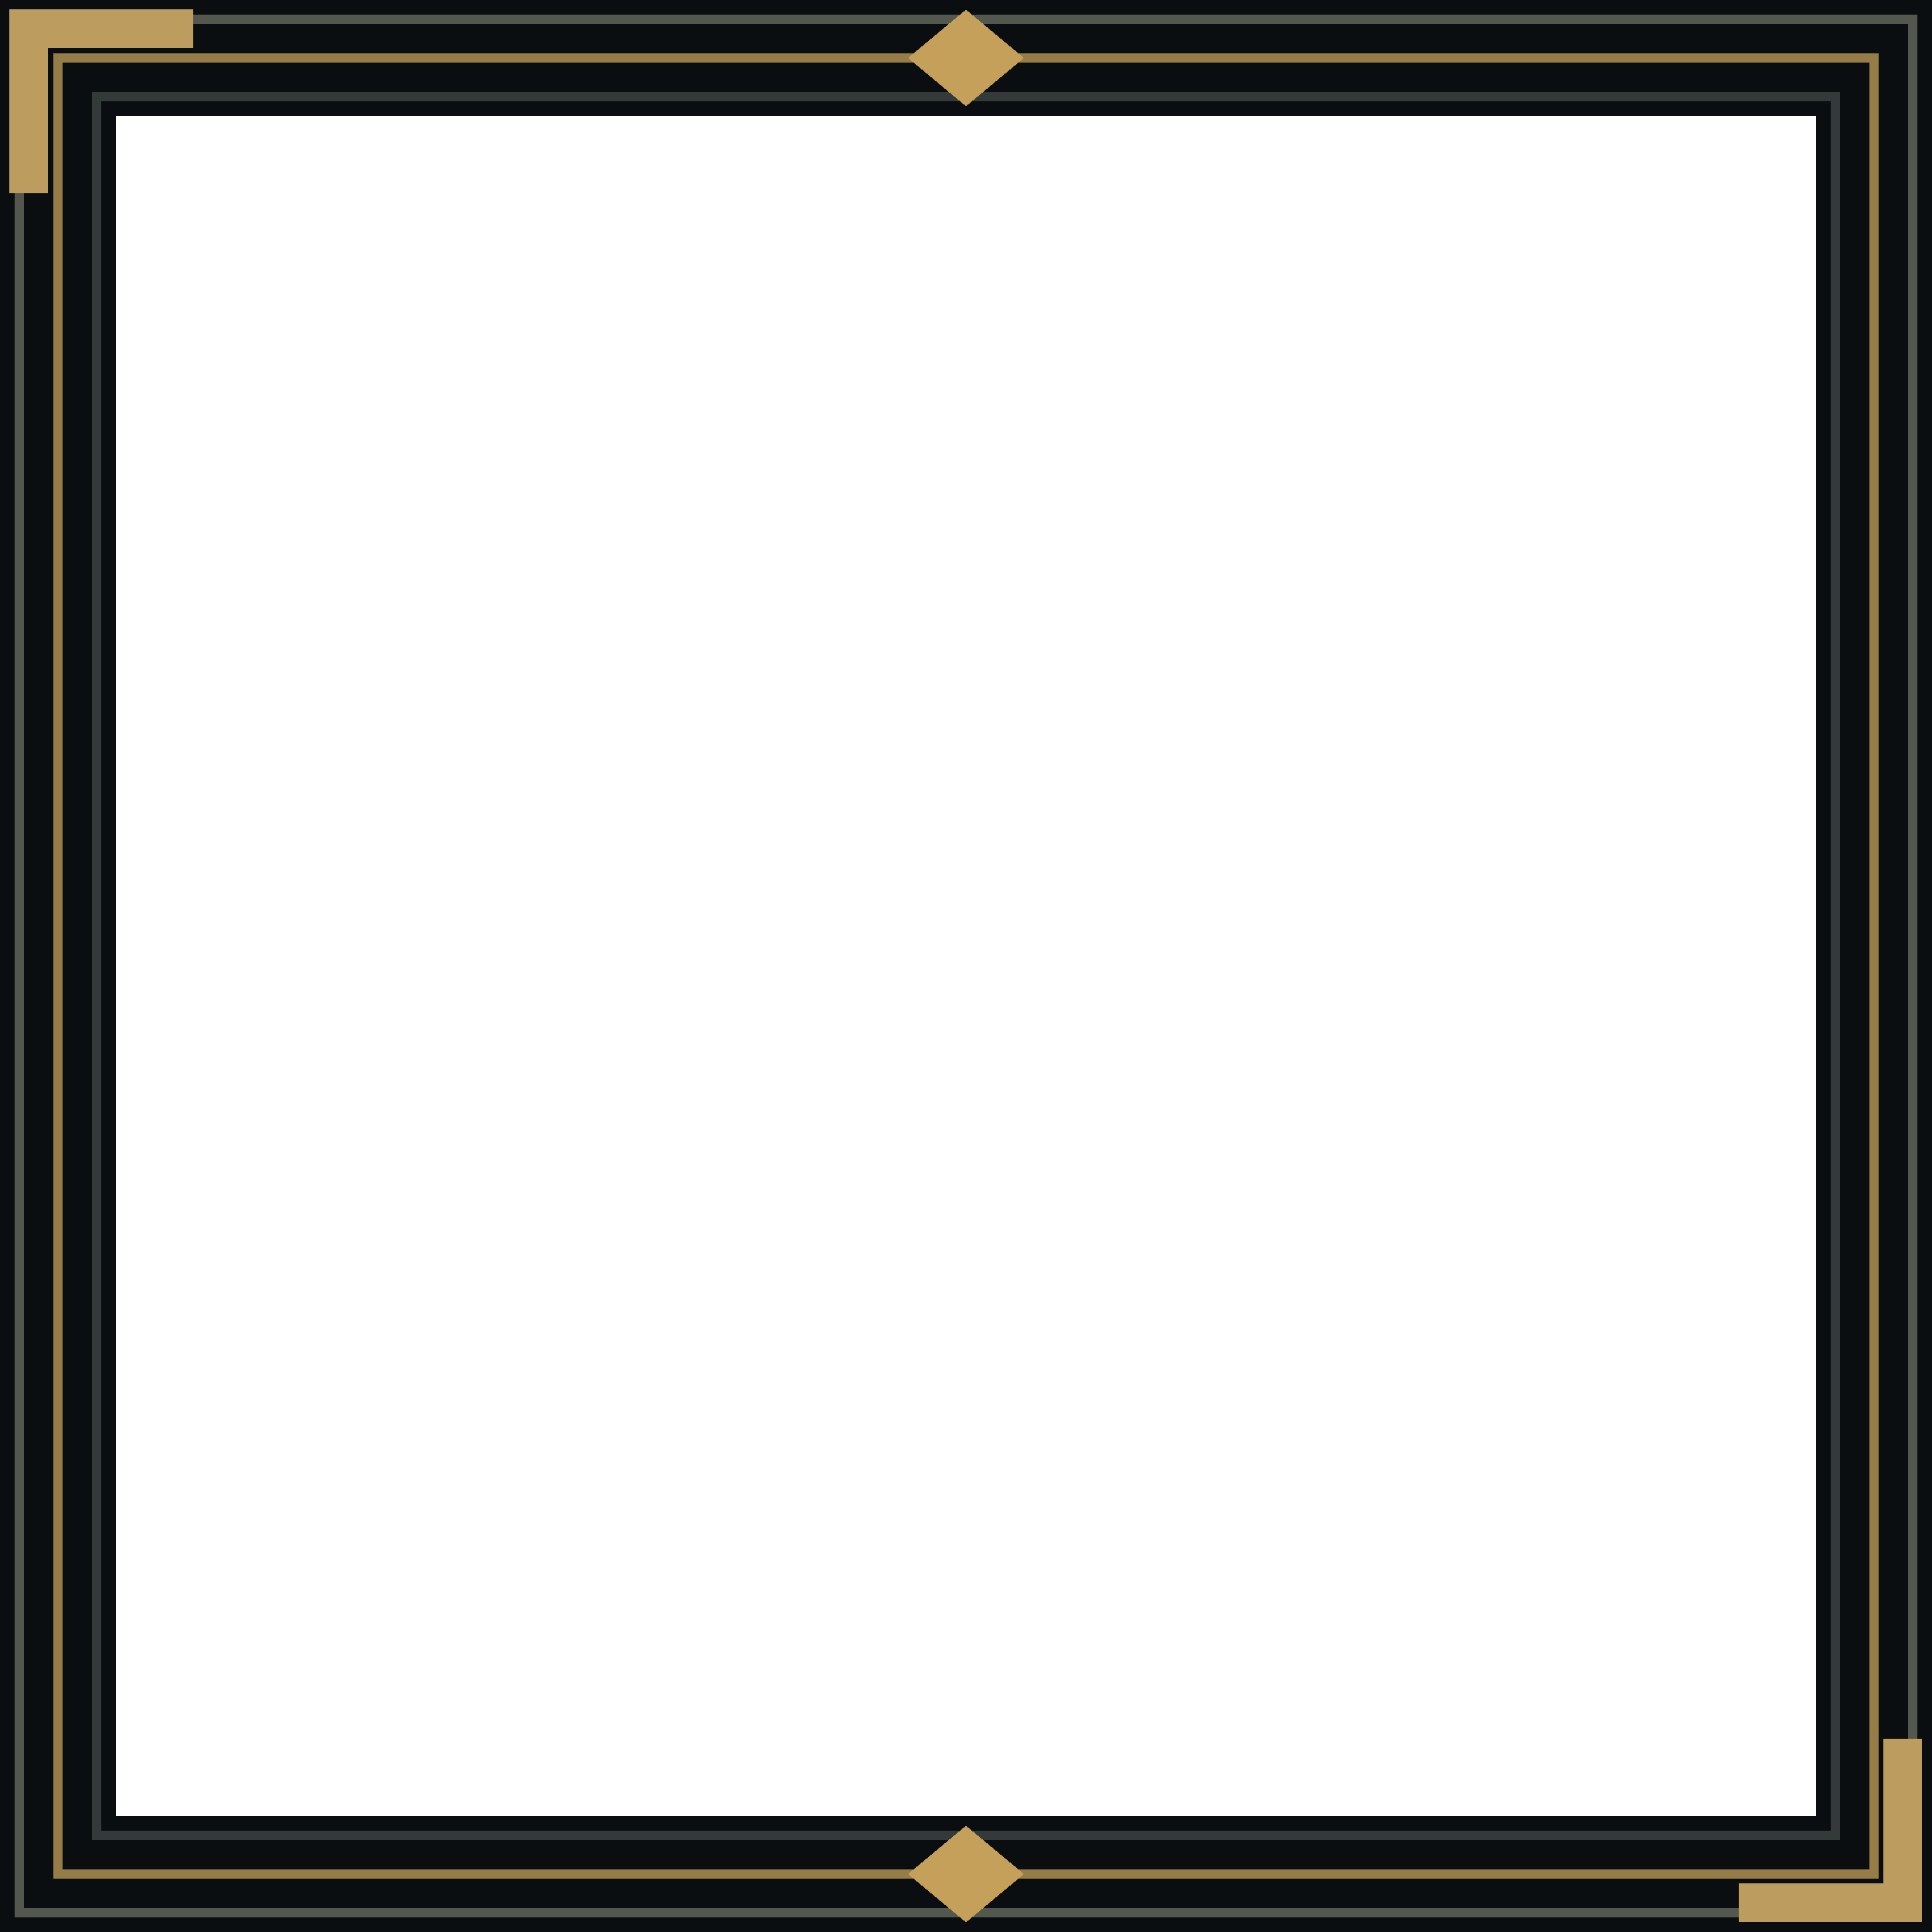
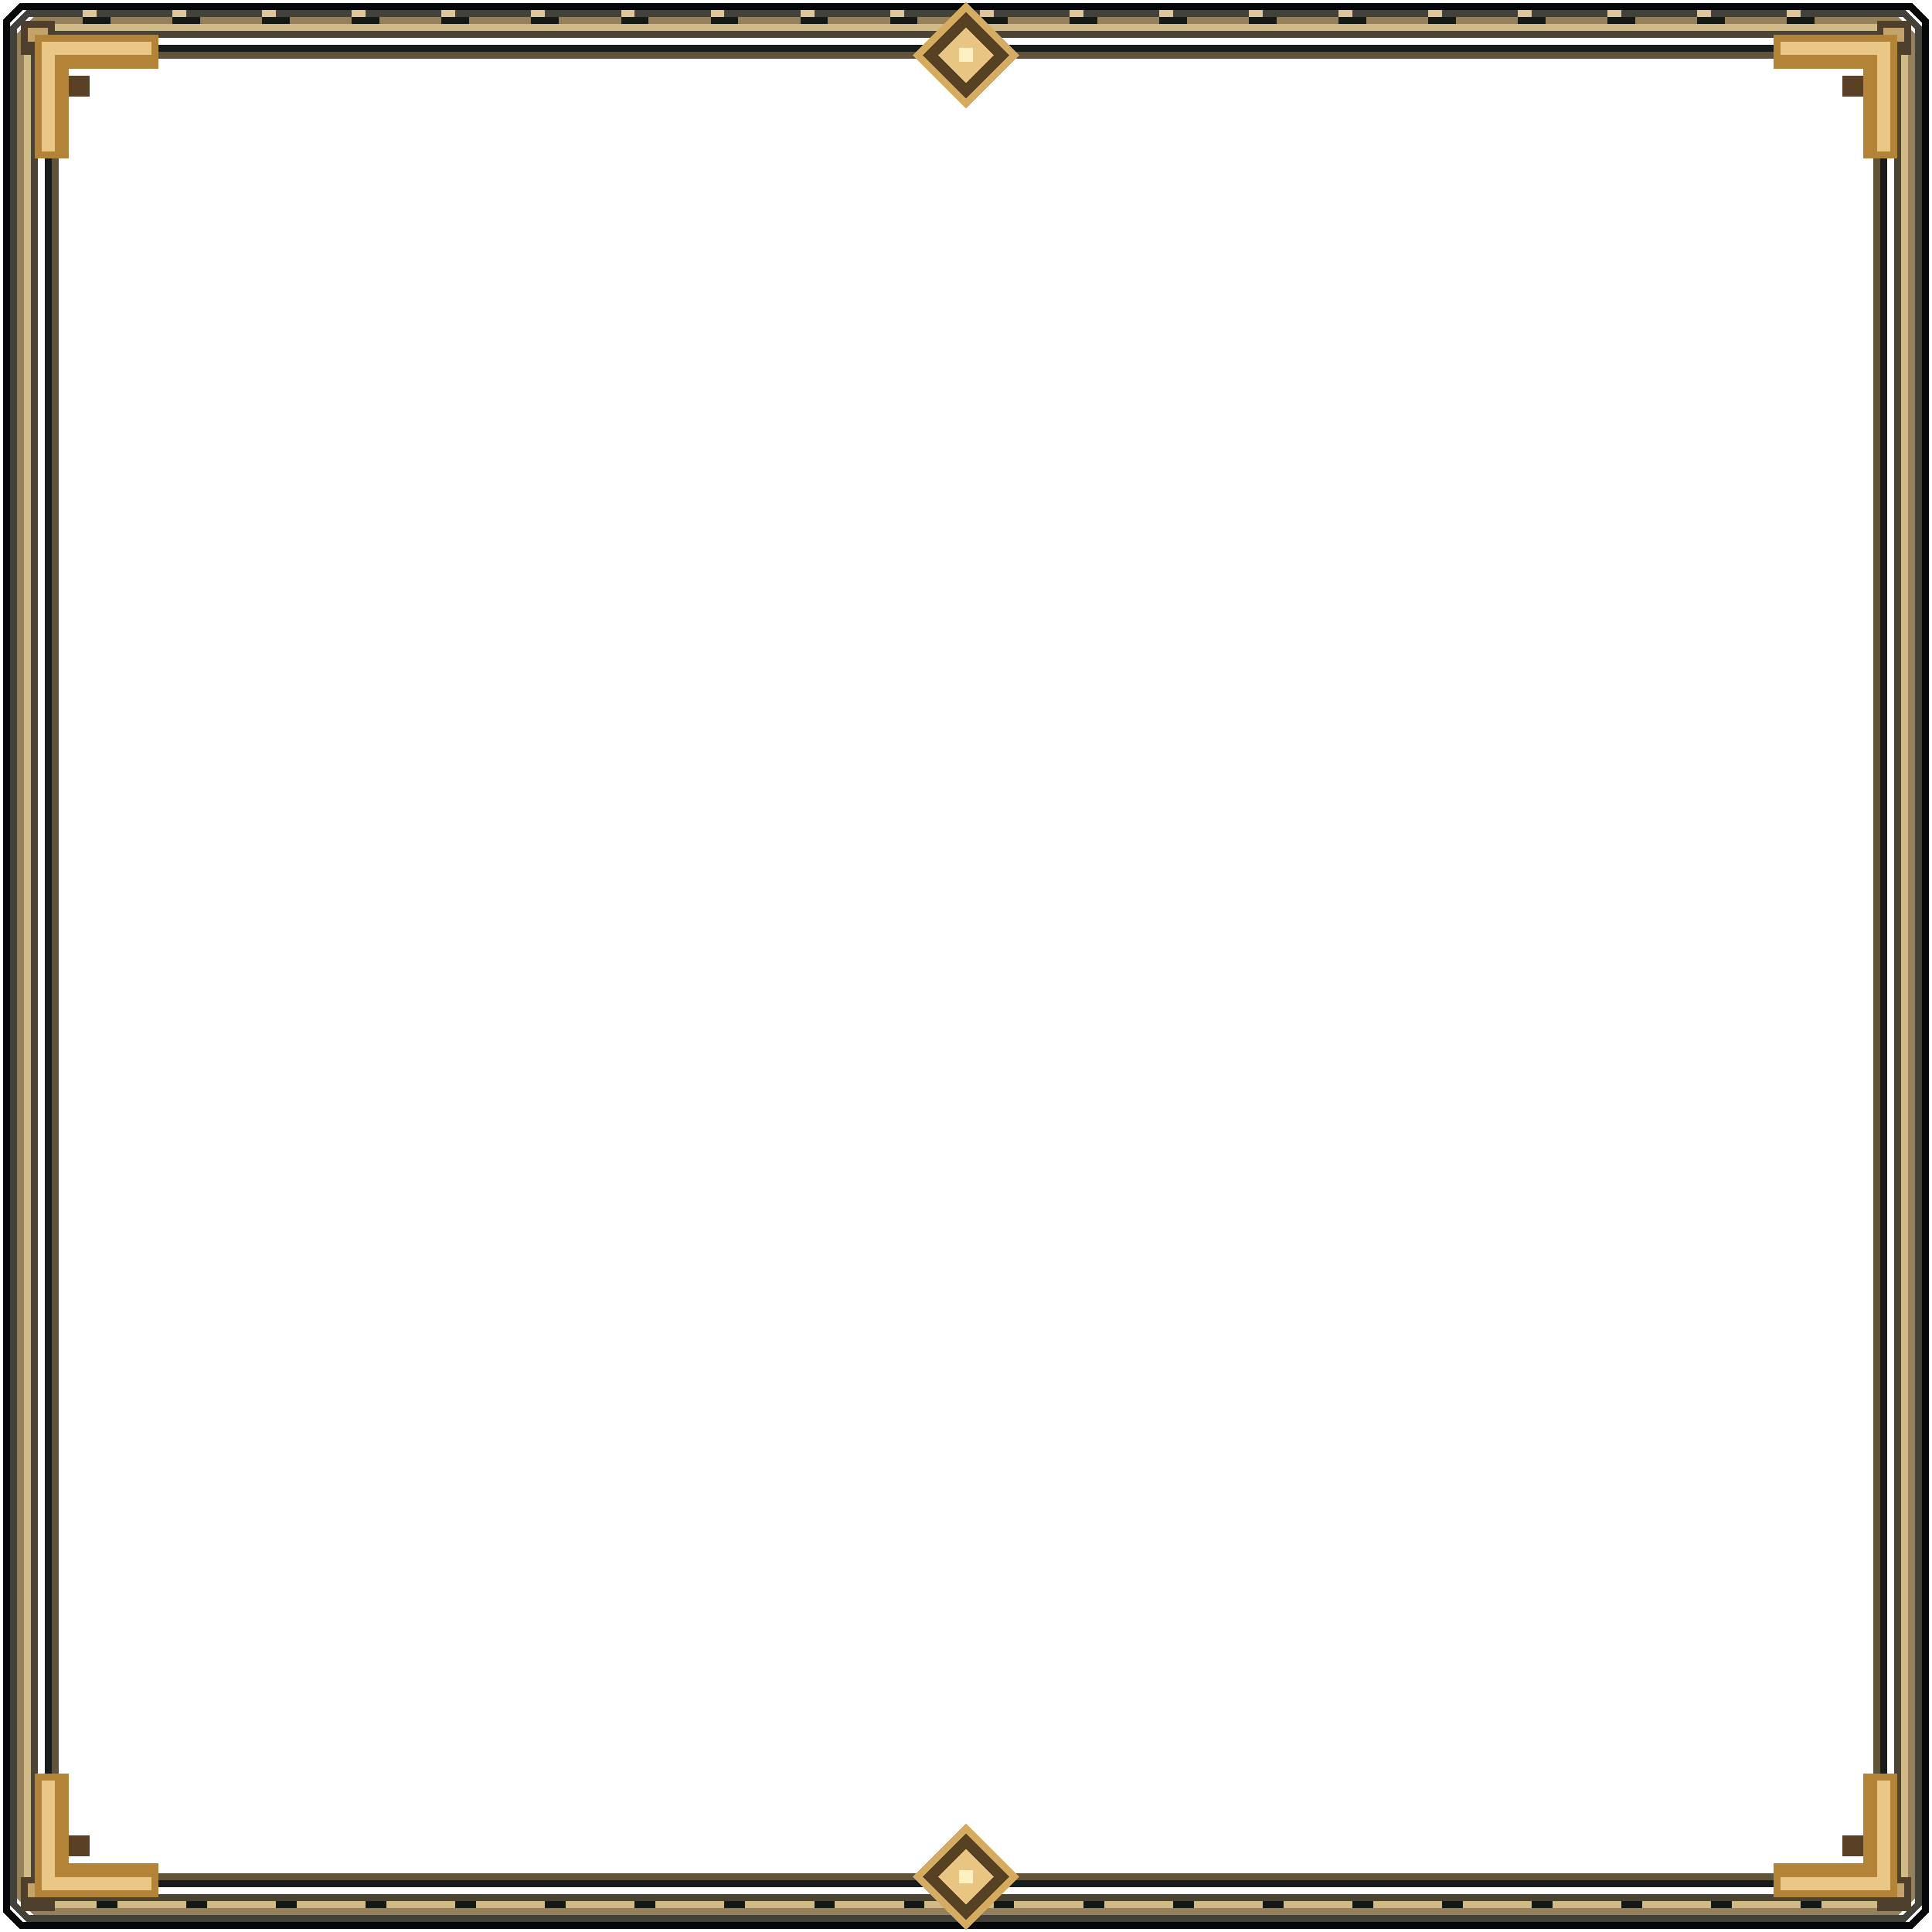
- <svg xmlns="http://www.w3.org/2000/svg" width="200" height="200" viewBox="0 0 200 200" shape-rendering="crispEdges">
-   <path fill-rule="evenodd" d="M0 0H200V200H0ZM12 12V188H188V12Z" fill="#0a0e10" />
-   <path d="M2 2H198V198H2Z" fill="none" stroke="#53574e" />
-   <path d="M6 6H194V194H6Z" fill="none" stroke="#967c47" />
-   <path d="M10 10H190V190H10Z" fill="none" stroke="#333a39" />
-   <path d="M1 1h19v4h-15v15h-4Z" fill="#bd9d5f" />
-   <path d="M199 199h-19v-4h15v-15h4Z" fill="#bd9d5f" />
-   <path d="M100 1L106 6L100 11L94 6Z M100 189L106 194L100 199L94 194Z" fill="#c5a05b" />
+ <svg xmlns="http://www.w3.org/2000/svg" width="280" height="280" viewBox="0 0 280 280" shape-rendering="crispEdges">
+   <path d="M3 1H277L279 3V277L277 279H3L1 277V3Z" fill="none" stroke="#050708" />
+   <path d="M4 2H276L278 4V276L276 278H4L2 276V4Z" fill="none" stroke="#42423b" />
+   <path d="M5 3H275L277 5V275L275 277H5L3 275V5Z" fill="none" stroke="#96805b" />
+   <path d="M6 4H274L276 6V274L274 276H6L4 274V6Z" fill="none" stroke="#d0ba86" />
+   <path d="M7 5H273L275 7V273L273 275H7L5 273V7Z" fill="none" stroke="#4c4432" />
+   <path d="M9 7H271L273 9V271L271 273H9L7 271V9Z" fill="none" stroke="#171c1c" />
+   <path d="M10 8H270L272 10V270L270 272H10L8 270V10Z" fill="none" stroke="#615339" />
+   <rect x="3" y="3" width="5" height="5" fill="#4e402c" />
+   <path d="M4 4h3v2h-3Z" fill="#c4a36b" />
+   <rect x="5" y="5" width="1" height="1" fill="#f1dab0" />
+   <rect x="272" y="3" width="5" height="5" fill="#4e402c" />
+   <path d="M273 4h3v2h-3Z" fill="#c4a36b" />
+   <rect x="274" y="5" width="1" height="1" fill="#f1dab0" />
+   <rect x="3" y="272" width="5" height="5" fill="#4e402c" />
+   <path d="M4 273h3v2h-3Z" fill="#c4a36b" />
+   <rect x="5" y="274" width="1" height="1" fill="#f1dab0" />
+   <rect x="272" y="272" width="5" height="5" fill="#4e402c" />
+   <path d="M273 273h3v2h-3Z" fill="#c4a36b" />
+   <rect x="274" y="274" width="1" height="1" fill="#f1dab0" />
+   <path d="M12 3h4M14 276h3" stroke="#151915" />
+   <path d="M12 2h2" stroke="#e0c597" />
+   <path d="M25 3h4M27 276h3" stroke="#151915" />
+   <path d="M25 2h2" stroke="#e0c597" />
+   <path d="M38 3h4M40 276h3" stroke="#151915" />
+   <path d="M38 2h2" stroke="#e0c597" />
+   <path d="M51 3h4M53 276h3" stroke="#151915" />
+   <path d="M51 2h2" stroke="#e0c597" />
+   <path d="M64 3h4M66 276h3" stroke="#151915" />
+   <path d="M64 2h2" stroke="#e0c597" />
+   <path d="M77 3h4M79 276h3" stroke="#151915" />
+   <path d="M77 2h2" stroke="#e0c597" />
+   <path d="M90 3h4M92 276h3" stroke="#151915" />
+   <path d="M90 2h2" stroke="#e0c597" />
+   <path d="M103 3h4M105 276h3" stroke="#151915" />
+   <path d="M103 2h2" stroke="#e0c597" />
+   <path d="M116 3h4M118 276h3" stroke="#151915" />
+   <path d="M116 2h2" stroke="#e0c597" />
+   <path d="M129 3h4M131 276h3" stroke="#151915" />
+   <path d="M129 2h2" stroke="#e0c597" />
+   <path d="M142 3h4M144 276h3" stroke="#151915" />
+   <path d="M142 2h2" stroke="#e0c597" />
+   <path d="M155 3h4M157 276h3" stroke="#151915" />
+   <path d="M155 2h2" stroke="#e0c597" />
+   <path d="M168 3h4M170 276h3" stroke="#151915" />
+   <path d="M168 2h2" stroke="#e0c597" />
+   <path d="M181 3h4M183 276h3" stroke="#151915" />
+   <path d="M181 2h2" stroke="#e0c597" />
+   <path d="M194 3h4M196 276h3" stroke="#151915" />
+   <path d="M194 2h2" stroke="#e0c597" />
+   <path d="M207 3h4M209 276h3" stroke="#151915" />
+   <path d="M207 2h2" stroke="#e0c597" />
+   <path d="M220 3h4M222 276h3" stroke="#151915" />
+   <path d="M220 2h2" stroke="#e0c597" />
+   <path d="M233 3h4M235 276h3" stroke="#151915" />
+   <path d="M233 2h2" stroke="#e0c597" />
+   <path d="M246 3h4M248 276h3" stroke="#151915" />
+   <path d="M246 2h2" stroke="#e0c597" />
+   <path d="M259 3h4M261 276h3" stroke="#151915" />
+   <path d="M259 2h2" stroke="#e0c597" />
+   <g transform="translate(5 5) scale(1 1)">
+     <path d="M0 0H18V5H5V18H0Z" fill="#b38337" />
+     <path d="M1 1H17V3H3V17H1Z" fill="#eac787" />
+     <path d="M5 6H8V9H5Z" fill="#5a4025" />
+   </g>
+   <g transform="translate(275 5) scale(-1 1)">
+     <path d="M0 0H18V5H5V18H0Z" fill="#b38337" />
+     <path d="M1 1H17V3H3V17H1Z" fill="#eac787" />
+     <path d="M5 6H8V9H5Z" fill="#5a4025" />
+   </g>
+   <g transform="translate(5 275) scale(1 -1)">
+     <path d="M0 0H18V5H5V18H0Z" fill="#b38337" />
+     <path d="M1 1H17V3H3V17H1Z" fill="#eac787" />
+     <path d="M5 6H8V9H5Z" fill="#5a4025" />
+   </g>
+   <g transform="translate(275 275) scale(-1 -1)">
+     <path d="M0 0H18V5H5V18H0Z" fill="#b38337" />
+     <path d="M1 1H17V3H3V17H1Z" fill="#eac787" />
+     <path d="M5 6H8V9H5Z" fill="#5a4025" />
+   </g>
+   <path d="M140 1l7 7l-7 7l-7-7Z" fill="#574123" stroke="#d4ab60" />
+   <path d="M140 4l4 4l-4 4l-4-4Z" fill="#e8c582" />
+   <rect x="139" y="7" width="2" height="2" fill="#fff0c2" />
+   <path d="M140 265l7 7l-7 7l-7-7Z" fill="#574123" stroke="#d4ab60" />
+   <path d="M140 268l4 4l-4 4l-4-4Z" fill="#e8c582" />
+   <rect x="139" y="271" width="2" height="2" fill="#fff0c2" />
</svg>
